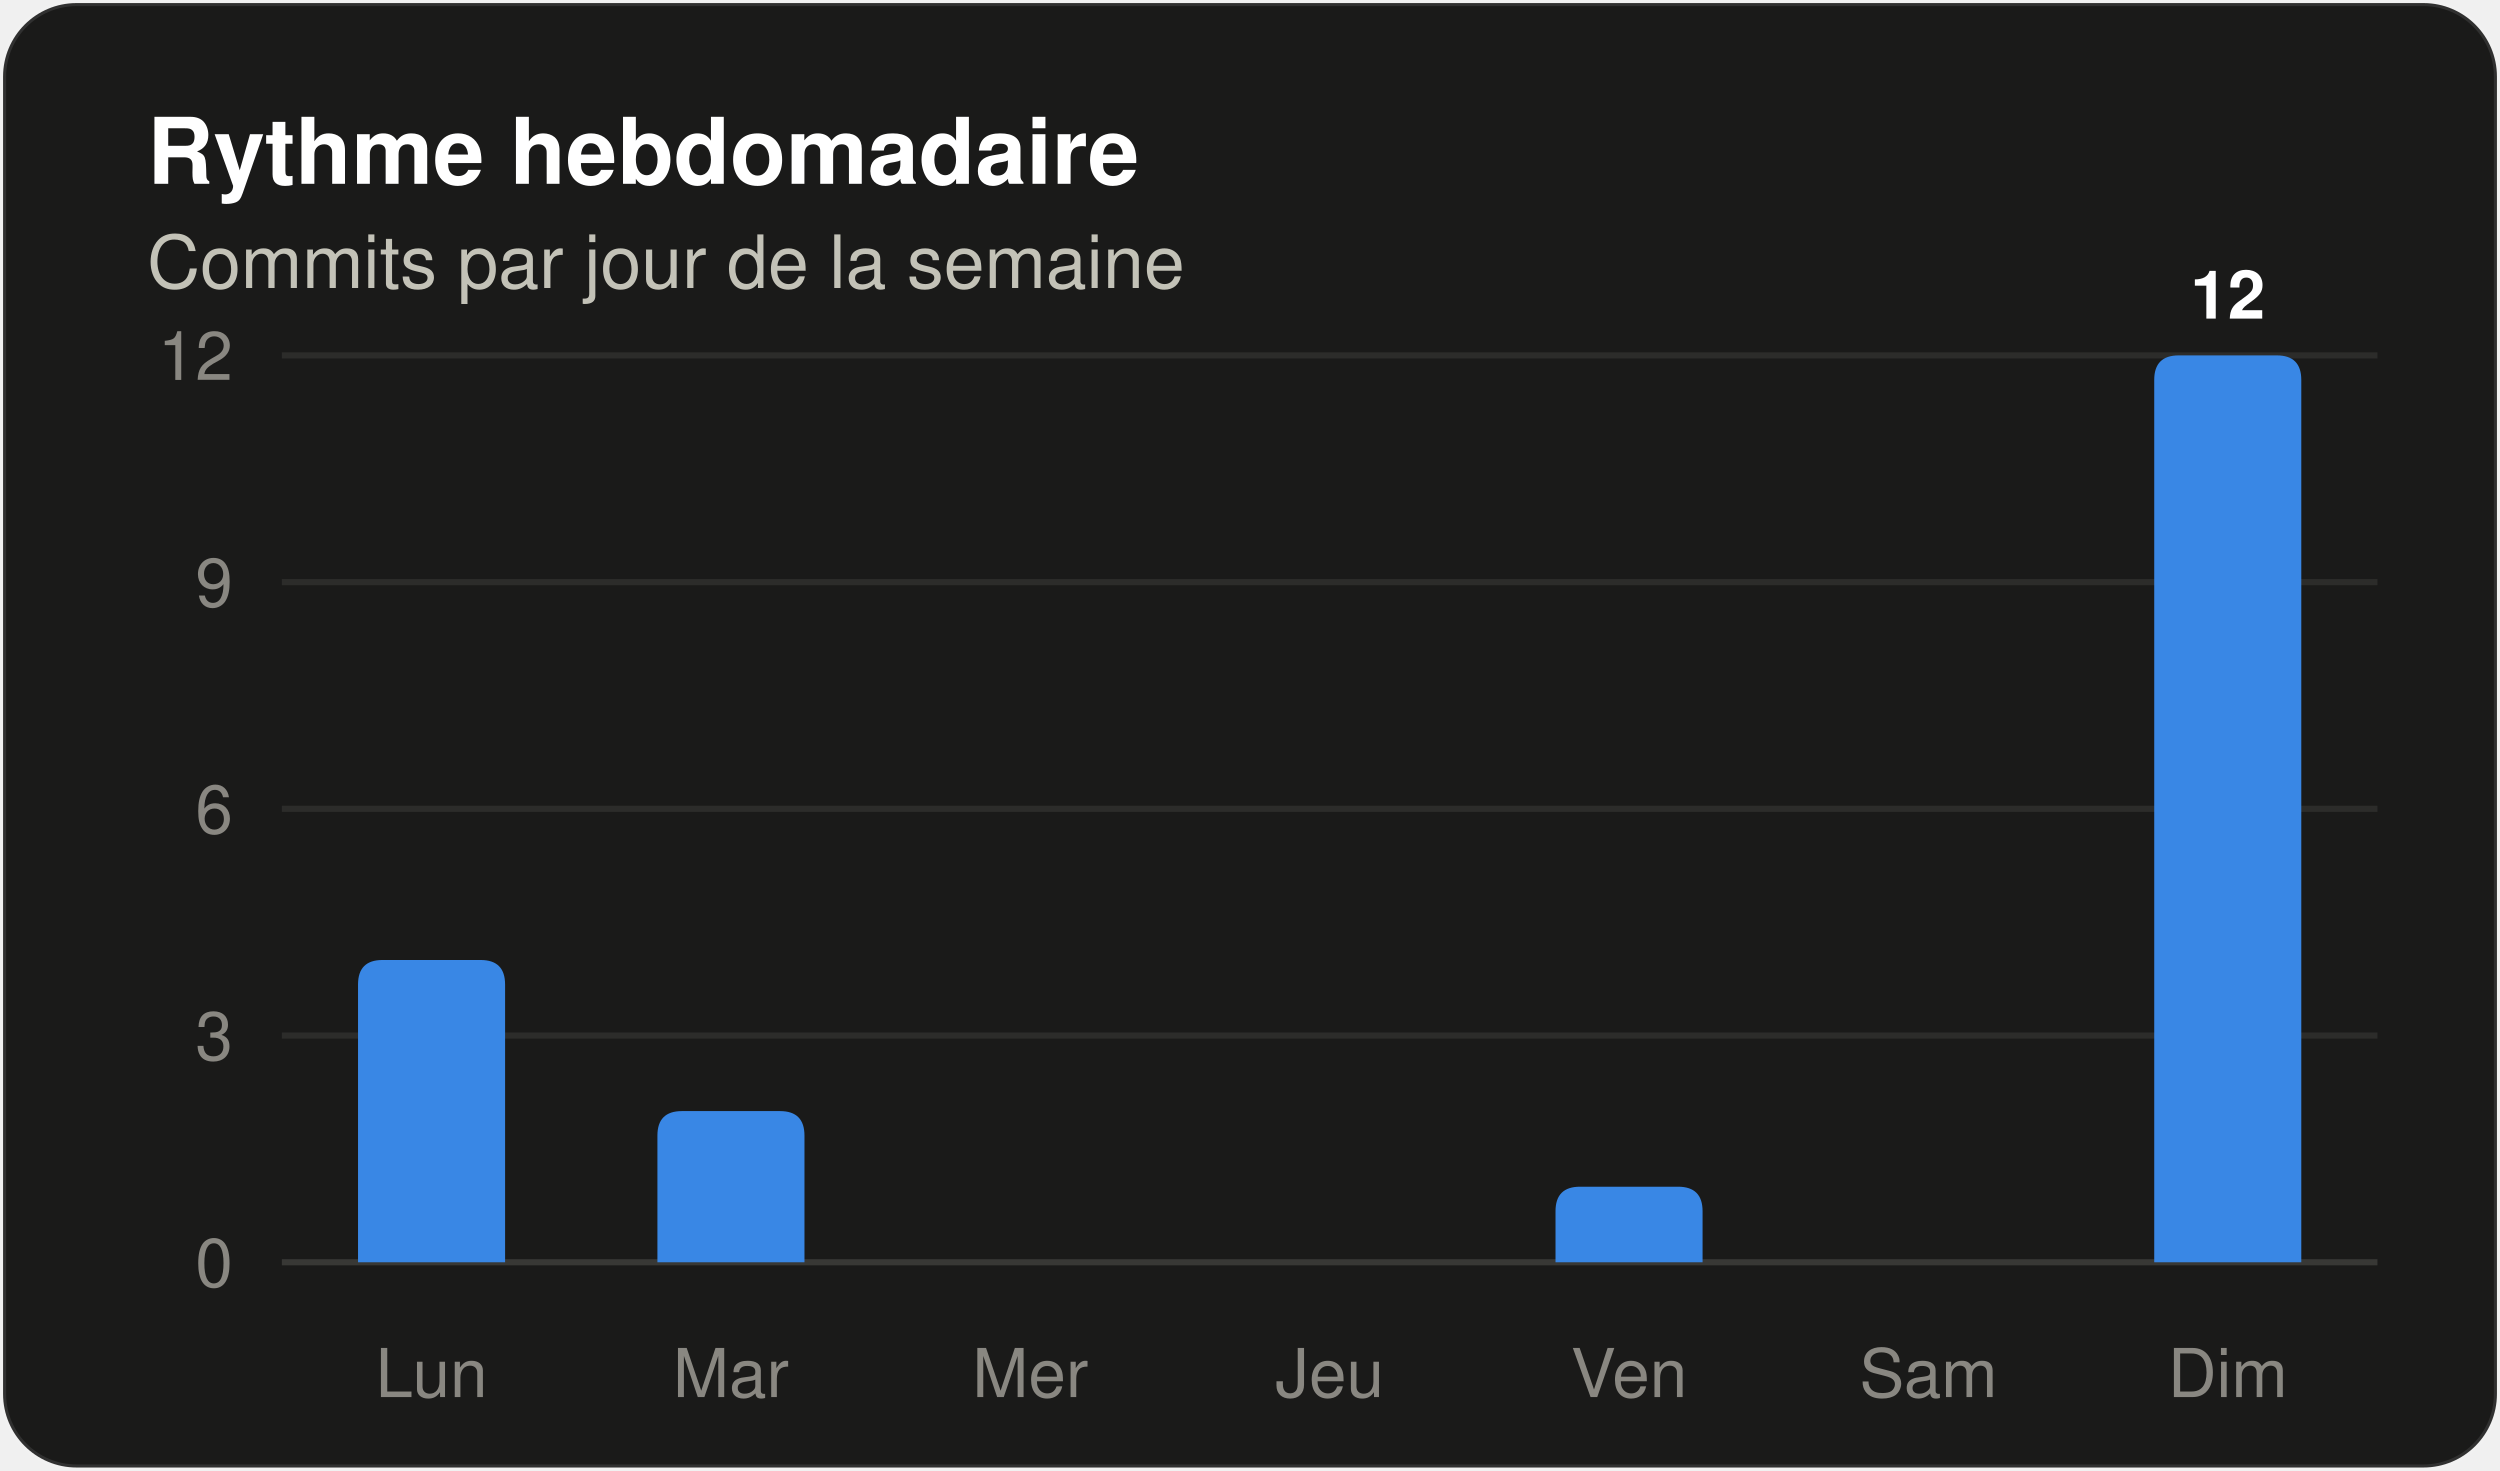
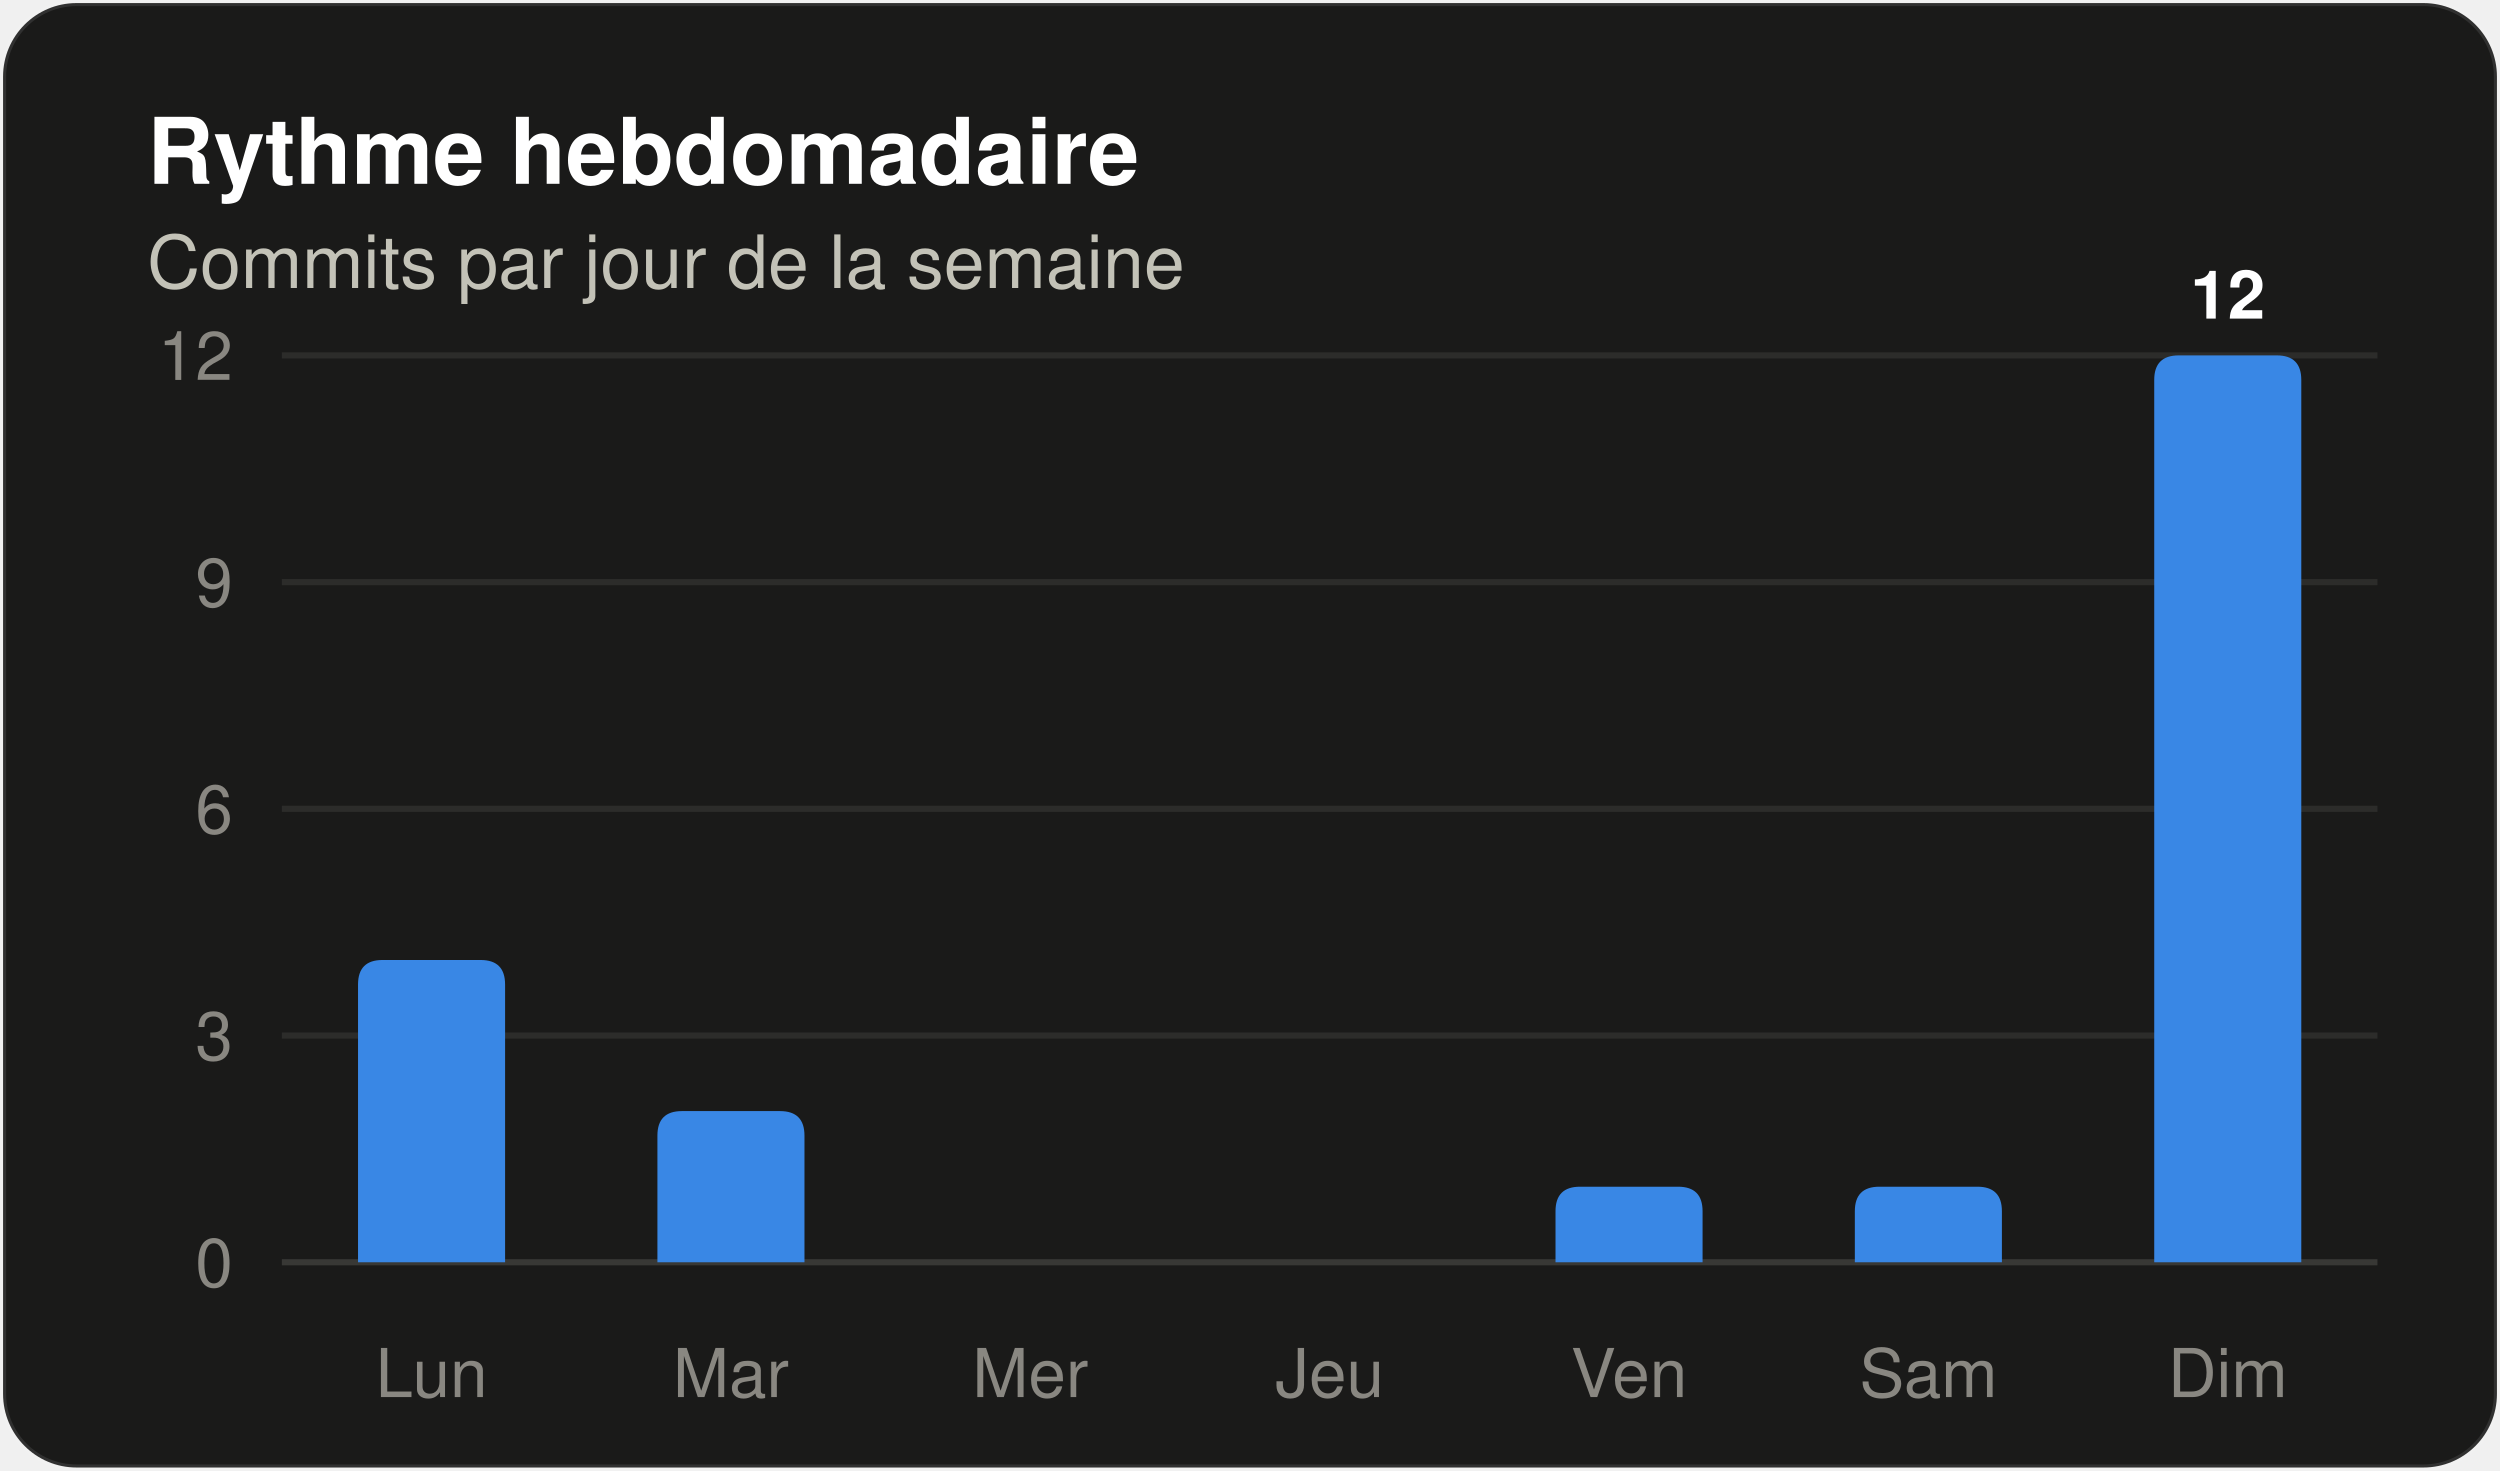
<svg xmlns="http://www.w3.org/2000/svg" width="408" height="240" viewBox="0 0 408 240" role="img" aria-label="Histogramme des commits par jour de la semaine" font-family="system-ui, 'Segoe UI', Ubuntu, Helvetica, Arial, sans-serif">
  <rect x="0.5" y="0.5" width="407" height="239" rx="12" fill="#1a1a19" stroke="rgba(255,255,255,0.10)" />
  <text x="24" y="30" font-size="15" fill="#ffffff" font-weight="600">Rythme hebdomadaire</text>
  <text x="24" y="47" font-size="12" fill="#c3c2b7">Commits par jour de la semaine</text>
  <line x1="46" y1="206.0" x2="388" y2="206.0" stroke="#383835" stroke-width="1" />
  <text x="38" y="210" font-size="11" fill="#898781" text-anchor="end" font-variant-numeric="tabular-nums">0</text>
  <line x1="46" y1="169.0" x2="388" y2="169.0" stroke="#2c2c2a" stroke-width="1" />
  <text x="38" y="173" font-size="11" fill="#898781" text-anchor="end" font-variant-numeric="tabular-nums">3</text>
  <line x1="46" y1="132.0" x2="388" y2="132.0" stroke="#2c2c2a" stroke-width="1" />
  <text x="38" y="136" font-size="11" fill="#898781" text-anchor="end" font-variant-numeric="tabular-nums">6</text>
  <line x1="46" y1="95.0" x2="388" y2="95.0" stroke="#2c2c2a" stroke-width="1" />
  <text x="38" y="99" font-size="11" fill="#898781" text-anchor="end" font-variant-numeric="tabular-nums">9</text>
  <line x1="46" y1="58.0" x2="388" y2="58.0" stroke="#2c2c2a" stroke-width="1" />
  <text x="38" y="62" font-size="11" fill="#898781" text-anchor="end" font-variant-numeric="tabular-nums">12</text>
  <path d="M 58.43 206.00 V 160.67 Q 58.43 156.67 62.43 156.67 H 78.43 Q 82.43 156.67 82.43 160.67 V 206.00 Z" fill="#3987e5" />
  <text x="70.429" y="228" font-size="11" fill="#898781" text-anchor="middle">Lun</text>
  <path d="M 107.29 206.00 V 185.33 Q 107.29 181.33 111.29 181.33 H 127.29 Q 131.29 181.33 131.29 185.33 V 206.00 Z" fill="#3987e5" />
  <text x="119.286" y="228" font-size="11" fill="#898781" text-anchor="middle">Mar</text>
  <text x="168.143" y="228" font-size="11" fill="#898781" text-anchor="middle">Mer</text>
  <text x="217" y="228" font-size="11" fill="#898781" text-anchor="middle">Jeu</text>
  <path d="M 253.86 206.00 V 197.67 Q 253.86 193.67 257.86 193.67 H 273.86 Q 277.86 193.67 277.86 197.67 V 206.00 Z" fill="#3987e5" />
  <text x="265.857" y="228" font-size="11" fill="#898781" text-anchor="middle">Ven</text>
+   <path d="M 302.71 206.00 V 197.67 Q 302.71 193.67 306.71 193.67 H 322.71 Q 326.71 193.67 326.71 197.67 V 206.00 Z" fill="#3987e5" />
  <text x="314.714" y="228" font-size="11" fill="#898781" text-anchor="middle">Sam</text>
  <path d="M 351.57 206.00 V 62.00 Q 351.57 58.00 355.57 58.00 H 371.57 Q 375.57 58.00 375.57 62.00 V 206.00 Z" fill="#3987e5" />
  <text x="363.571" y="52" font-size="11" fill="#ffffff" font-weight="600" text-anchor="middle">12</text>
  <text x="363.571" y="228" font-size="11" fill="#898781" text-anchor="middle">Dim</text>
</svg>
